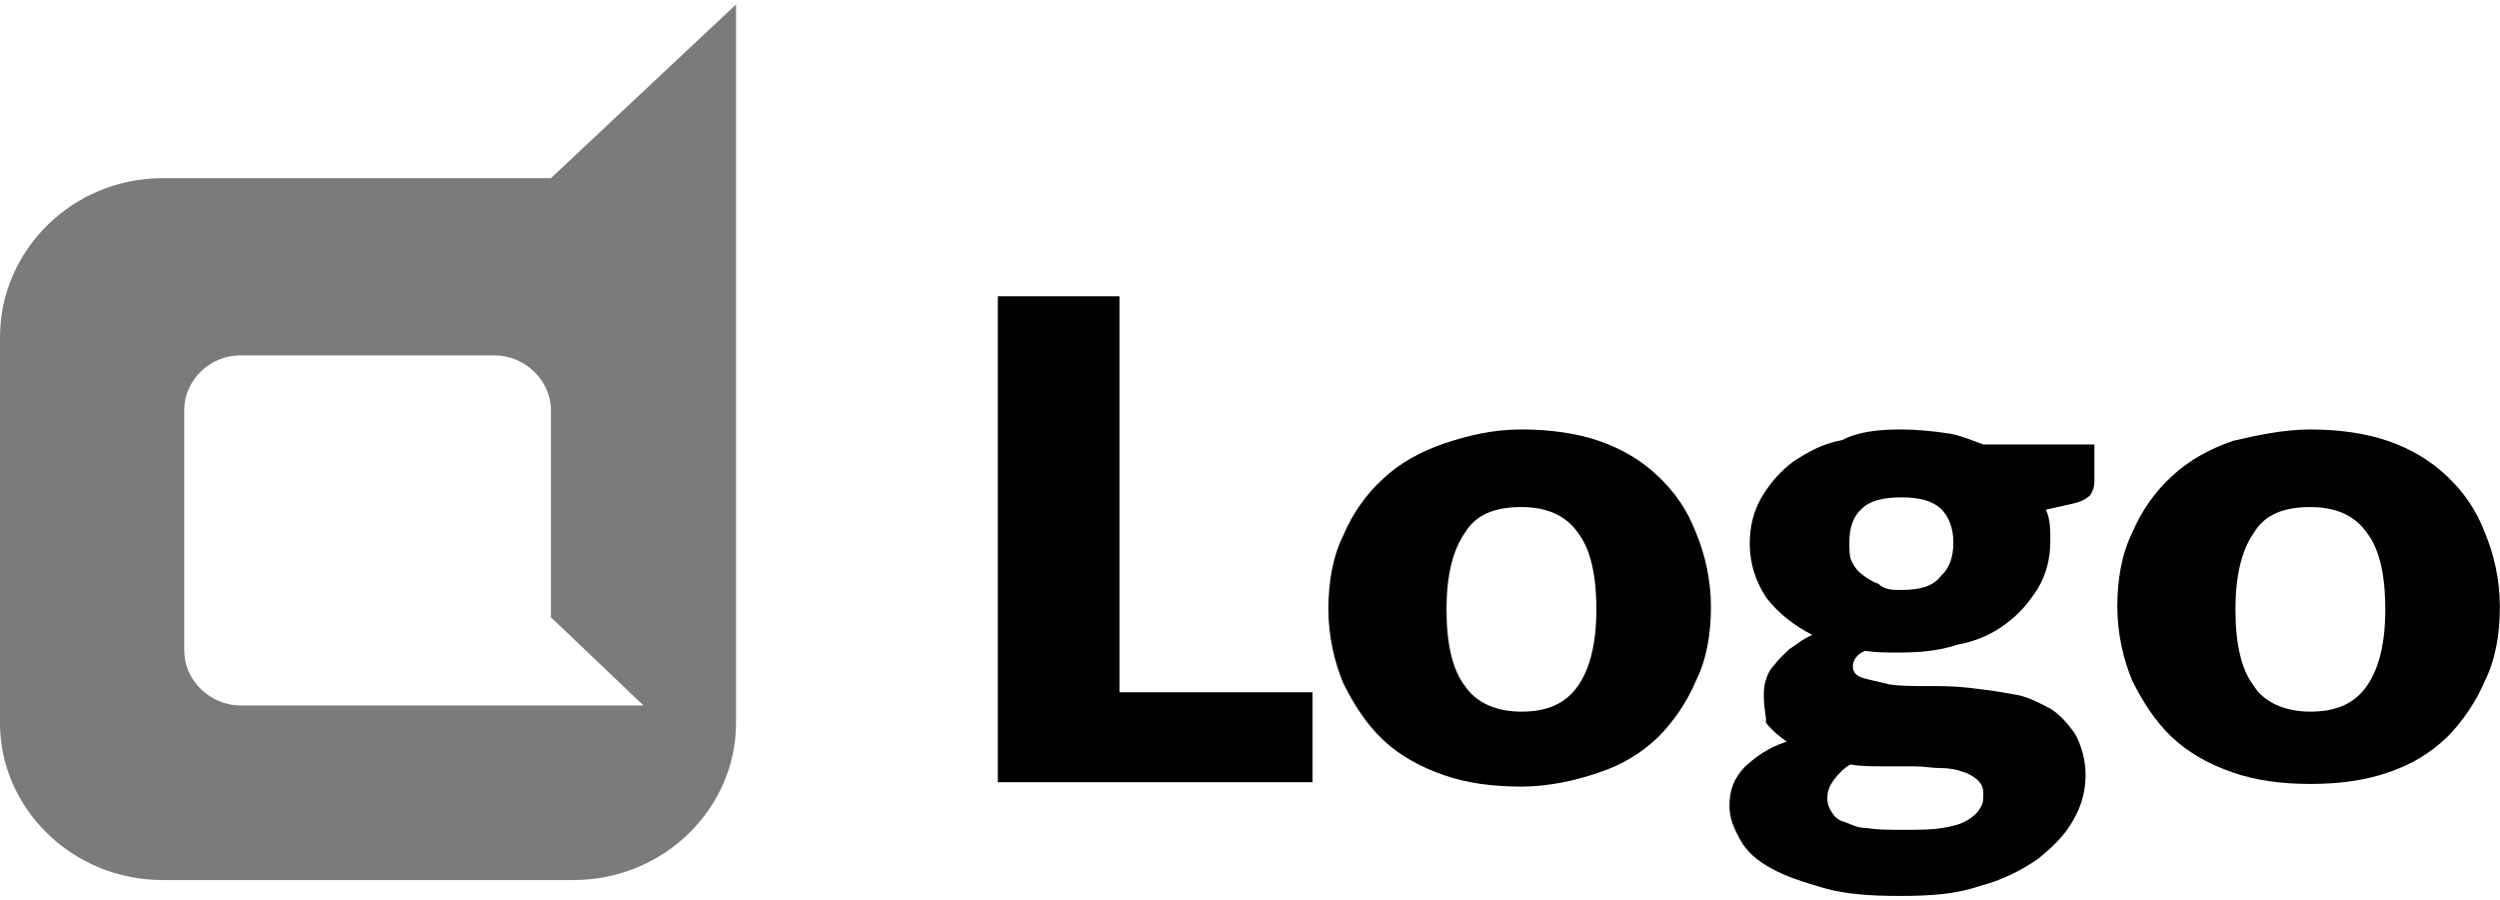
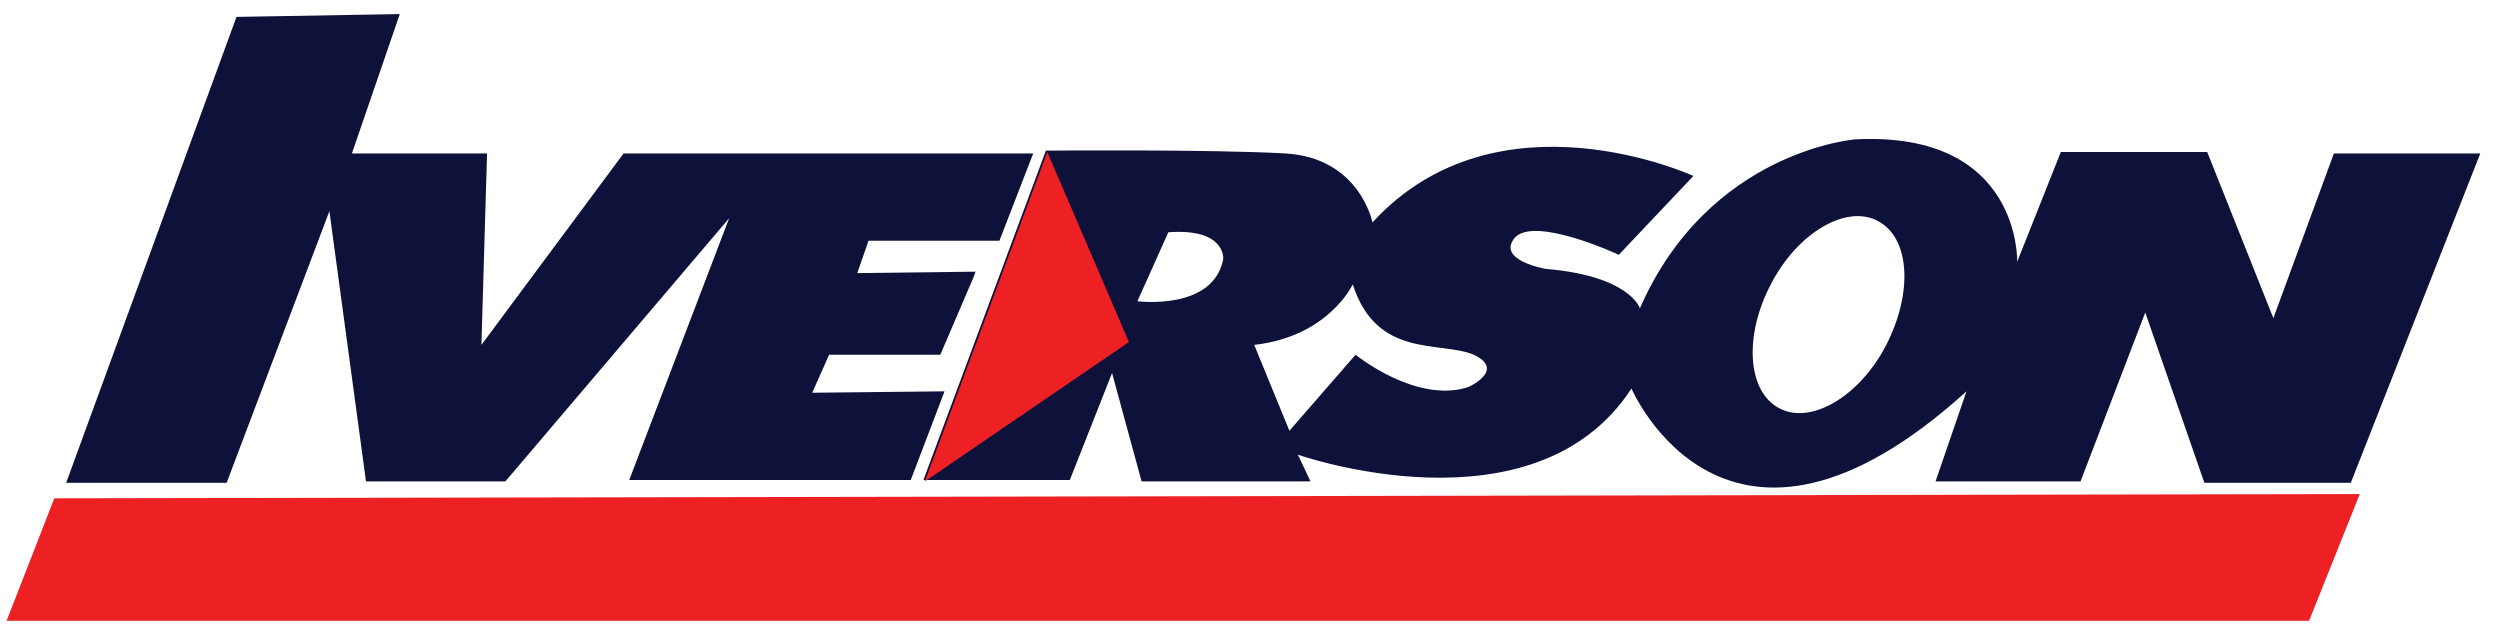
- <svg xmlns="http://www.w3.org/2000/svg" xmlns:xlink="http://www.w3.org/1999/xlink" version="1.1" id="Layer_1" x="0px" y="0px" viewBox="0 0 283.5 102" style="enable-background:new 0 0 283.5 102;" xml:space="preserve">
+ <svg xmlns="http://www.w3.org/2000/svg" version="1.1" id="Layer_1" x="0px" y="0px" viewBox="0 0 177.6 45.3" style="enable-background:new 0 0 177.6 45.3;" xml:space="preserve">
  <style type="text/css">
- 	.st0{clip-path:url(#XMLID_36_);}
- 	.st1{clip-path:url(#XMLID_37_);fill:#010101;}
- 	.st2{clip-path:url(#SVGID_2_);}
- 	.st3{clip-path:url(#XMLID_38_);fill:#010101;}
- 	.st4{clip-path:url(#SVGID_4_);}
- 	.st5{clip-path:url(#XMLID_39_);fill:#010101;}
- 	.st6{clip-path:url(#SVGID_6_);}
- 	.st7{clip-path:url(#XMLID_40_);fill:#010101;}
- 	.st8{clip-path:url(#SVGID_8_);}
- 	.st9{clip-path:url(#XMLID_41_);fill:#7B7B7B;}
+ 	.st0{fill:#0E113A;}
+ 	.st1{fill:#ED2024;}
+ 	.st2{fill:#ED2024;stroke:#ED2024;}
</style>
-   <g id="XMLID_21_">
-     <g>
-       <defs>
-         <polygon id="XMLID_18_" points="127,78.5 148.9,78.5 148.9,88.7 113.2,88.7 113.2,33.6 127,33.6    " />
-       </defs>
-       <clipPath id="XMLID_36_">
-         <use xlink:href="#XMLID_18_" style="overflow:visible;" />
-       </clipPath>
-       <g class="st0">
-         <defs>
-           <rect id="XMLID_19_" x="-1501.1" y="-110" width="2945" height="2666.8" />
-         </defs>
-         <clipPath id="XMLID_37_">
-           <use xlink:href="#XMLID_19_" style="overflow:visible;" />
-         </clipPath>
-         <rect id="XMLID_20_" x="103" y="23.3" class="st1" width="56.1" height="75.6" />
-       </g>
-     </g>
-     <g>
-       <defs>
-         <path id="SVGID_1_" d="M172.6,80.7c2.9,0,5-0.9,6.4-2.9c1.4-2,2.1-4.9,2.1-8.7c0-4-0.7-6.9-2.1-8.7c-1.4-2-3.6-2.9-6.4-2.9     c-3.1,0-5.2,0.9-6.4,2.9c-1.4,2-2.1,4.9-2.1,8.7c0,4,0.7,6.9,2.1,8.7C167.4,79.6,169.6,80.7,172.6,80.7z M172.6,48.7     c3.1,0,6.2,0.4,8.8,1.3c2.6,0.9,4.8,2.2,6.7,4c1.9,1.8,3.3,3.8,4.3,6.4c1,2.4,1.7,5.3,1.7,8.4s-0.5,6-1.7,8.4     c-1,2.4-2.6,4.7-4.3,6.4c-1.9,1.8-4,3.1-6.7,4c-2.6,0.9-5.7,1.6-8.8,1.6c-3.3,0-6.2-0.4-8.8-1.3c-2.6-0.9-5-2.2-6.9-4     s-3.3-4-4.5-6.4c-1-2.4-1.7-5.3-1.7-8.4s0.5-6,1.7-8.4c1-2.4,2.6-4.7,4.5-6.4c1.9-1.8,4.3-3.1,6.9-4     C166.5,49.4,169.3,48.7,172.6,48.7z" />
-       </defs>
-       <clipPath id="SVGID_2_">
-         <use xlink:href="#SVGID_1_" style="overflow:visible;" />
-       </clipPath>
-       <g class="st2">
-         <defs>
-           <rect id="XMLID_16_" x="-1501.1" y="-110" width="2945" height="2666.8" />
-         </defs>
-         <clipPath id="XMLID_38_">
-           <use xlink:href="#XMLID_16_" style="overflow:visible;" />
-         </clipPath>
-         <rect id="XMLID_17_" x="140.5" y="38.5" class="st3" width="63.7" height="61.1" />
-       </g>
-     </g>
-     <g>
-       <defs>
-         <path id="SVGID_3_" d="M215.7,66.9c2.1,0,3.6-0.4,4.5-1.6c1-0.9,1.4-2.2,1.4-3.8c0-1.6-0.5-2.9-1.4-3.8c-1-0.9-2.4-1.3-4.5-1.3     c-2.1,0-3.6,0.4-4.5,1.3c-1,0.9-1.4,2.2-1.4,3.8c0,0.7,0,1.6,0.2,2c0.2,0.4,0.5,1.1,1.2,1.6c0.5,0.4,1.2,0.9,1.9,1.1     C213.8,66.9,214.7,66.9,215.7,66.9z M225,90c0-0.7-0.2-1.1-0.7-1.6c-0.5-0.4-1-0.7-1.7-0.9c-0.5-0.2-1.4-0.4-2.4-0.4     c-1,0-1.9-0.2-3.1-0.2h-3.6c-1.2,0-2.4,0-3.6-0.2c-0.7,0.4-1.4,1.1-1.9,1.8c-0.5,0.7-0.7,1.3-0.7,2c0,0.7,0.2,1.1,0.5,1.6     s0.7,0.9,1.4,1.1c0.7,0.2,1.4,0.7,2.6,0.7c1.2,0.2,2.4,0.2,4,0.2c1.9,0,3.3,0,4.5-0.2s2.1-0.4,2.9-0.9c0.7-0.4,1.2-0.9,1.4-1.3     C225,91.1,225,90.7,225,90z M215.7,48.7c1.7,0,3.6,0.2,5,0.4c1.7,0.2,3.1,0.9,4.3,1.3h12.6v4.2c0,0.7-0.2,1.1-0.5,1.6     c-0.5,0.4-1,0.7-1.9,0.9l-3.1,0.7c0.5,1.1,0.5,2.2,0.5,3.6c0,2-0.5,3.8-1.4,5.3c-1,1.6-2.1,2.9-3.6,4c-1.4,1.1-3.3,2-5.5,2.4     c-2.1,0.7-4.3,0.9-6.7,0.9c-1.4,0-2.6,0-3.8-0.2c-1,0.4-1.4,1.1-1.4,1.8c0,0.7,0.5,1.1,1.2,1.3c0.7,0.2,1.7,0.4,2.9,0.7     c1.2,0.2,2.6,0.2,4.3,0.2c1.7,0,3.1,0,4.8,0.2c1.7,0.2,3.3,0.4,4.8,0.7c1.7,0.2,2.9,0.9,4.3,1.6c1.2,0.7,2.1,1.8,2.9,2.9     c0.7,1.3,1.2,2.9,1.2,4.7s-0.5,3.6-1.4,5.1c-1,1.8-2.4,3.1-4,4.4c-1.9,1.3-4,2.4-6.7,3.1c-2.6,0.9-5.5,1.1-9,1.1     c-3.3,0-6.2-0.2-8.6-0.9c-2.4-0.7-4.3-1.3-5.9-2.2c-1.7-0.9-2.9-2-3.6-3.3c-0.7-1.3-1.2-2.4-1.2-3.8c0-1.8,0.5-3.1,1.7-4.4     c1.2-1.1,2.6-2.2,4.8-2.9c-1-0.7-1.7-1.3-2.4-2.2c0.2-0.2-0.2-1.3-0.2-2.9c0-0.7,0-1.1,0.2-1.8c0.2-0.7,0.5-1.3,1-1.8     c0.5-0.7,1-1.1,1.7-1.8c0.7-0.4,1.4-1.1,2.6-1.6c-2.1-1.1-3.8-2.4-5.2-4.2c-1.2-1.8-1.9-3.8-1.9-6.2c0-2,0.5-3.8,1.4-5.3     s2.1-2.9,3.6-4c1.7-1.1,3.3-2,5.5-2.4C210.9,48.9,213.3,48.7,215.7,48.7z" />
-       </defs>
-       <clipPath id="SVGID_4_">
-         <use xlink:href="#SVGID_3_" style="overflow:visible;" />
-       </clipPath>
-       <g class="st4">
-         <defs>
-           <rect id="XMLID_12_" x="-1501.1" y="-110" width="2945" height="2666.8" />
-         </defs>
-         <clipPath id="XMLID_39_">
-           <use xlink:href="#XMLID_12_" style="overflow:visible;" />
-         </clipPath>
-         <rect id="XMLID_13_" x="185.7" y="38.5" class="st5" width="62.1" height="73.4" />
-       </g>
-     </g>
-     <g>
-       <defs>
-         <path id="SVGID_5_" d="M262.1,80.7c2.9,0,5-0.9,6.4-2.9c1.4-2,2.1-4.9,2.1-8.7c0-4-0.7-6.9-2.1-8.7c-1.4-2-3.6-2.9-6.4-2.9     c-3.1,0-5.2,0.9-6.4,2.9c-1.4,2-2.1,4.9-2.1,8.7c0,4,0.7,6.9,2.1,8.7C256.8,79.6,259.2,80.7,262.1,80.7z M262.1,48.7     c3.1,0,6.2,0.4,8.8,1.3c2.6,0.9,4.8,2.2,6.7,4c1.9,1.8,3.3,3.8,4.3,6.4c1,2.4,1.7,5.3,1.7,8.4s-0.5,6-1.7,8.4     c-1,2.4-2.6,4.7-4.3,6.4c-1.9,1.8-4,3.1-6.7,4c-2.6,0.9-5.5,1.3-8.8,1.3s-6.2-0.4-8.8-1.3c-2.6-0.9-5-2.2-6.9-4     c-1.9-1.8-3.3-4-4.5-6.4c-1-2.4-1.7-5.3-1.7-8.4s0.5-6,1.7-8.4c1-2.4,2.6-4.7,4.5-6.4c1.9-1.8,4.3-3.1,6.9-4     C255.9,49.4,259,48.7,262.1,48.7z" />
-       </defs>
-       <clipPath id="SVGID_6_">
-         <use xlink:href="#SVGID_5_" style="overflow:visible;" />
-       </clipPath>
-       <g class="st6">
-         <defs>
-           <rect id="XMLID_7_" x="-1501.1" y="-110" width="2945" height="2666.8" />
-         </defs>
-         <clipPath id="XMLID_40_">
-           <use xlink:href="#XMLID_7_" style="overflow:visible;" />
-         </clipPath>
-         <rect id="XMLID_8_" x="230" y="38.5" class="st7" width="63.7" height="60.9" />
-       </g>
-     </g>
-     <g>
-       <defs>
-         <path id="SVGID_7_" d="M62.5,70V46.5c0-3.3-2.9-6.2-6.4-6.2H27.3c-3.6,0-6.4,2.9-6.4,6.2v27.3c0,3.3,2.9,6.2,6.4,6.2H73L62.5,70z      M18.5,20.2h44L83.5,0.5V82c0,9.6-8.1,17.8-18.5,17.8H18.5C8.1,99.8,0,91.6,0,82V38.2C0,28.5,8.1,20.2,18.5,20.2z" />
-       </defs>
-       <clipPath id="SVGID_8_">
-         <use xlink:href="#SVGID_7_" style="overflow:visible;" />
-       </clipPath>
-       <g class="st8">
-         <defs>
-           <rect id="XMLID_3_" x="-1501.1" y="-110" width="2945" height="2666.8" />
-         </defs>
-         <clipPath id="XMLID_41_">
-           <use xlink:href="#XMLID_3_" style="overflow:visible;" />
-         </clipPath>
-         <rect id="XMLID_4_" x="-10.2" y="-9.8" class="st9" width="103.9" height="119.8" />
-       </g>
-     </g>
+   <g id="XMLID_9_">
+     <polyline id="XMLID_7_" class="st0" points="4.5,34.3 16.1,34.3 23.4,15 26,34.2 35.9,34.2 51.8,15.5 44.7,34.1 64.7,34.1    67.1,27.8 57.7,27.9 58.9,25.2 66.8,25.2 69.2,19.6 69.3,19.3 60.9,19.4 61.7,17.1 71,17.1 73.4,10.9 44.3,10.9 34.2,24.5    34.6,10.9 25,10.9 28.4,1 16.8,1.2 4.7,34.3  " />
+     <path id="XMLID_12_" class="st0" d="M165.8,10.9l-4.3,11.7l-4.7-11.8h-10.4l-3.1,7.8c0,0,0.3-9.3-11.5-8.7c0,0-10.4,0.8-15.3,12   c0,0-0.7-2.3-6.7-2.8c0,0-3.5-0.6-2.2-2.2c1.4-1.6,7.4,1.2,7.4,1.2l5.3-5.6c0,0-13.9-6.4-22.8,3.3c0,0-0.9-4.6-6.2-4.9   c-5.3-0.3-17-0.2-17-0.2l-8.7,23.4H76l3-7.6l2.1,7.7h12l-0.9-1.9c0,0,16.8,5.9,23.7-4.7c0,0,6.7,15.7,23.8,0.2l-2.2,6.4h10.3   l4.6-12l4.2,12.1h10.4l9.2-23.4L165.8,10.9z M86.9,18.4c-0.7,3.7-6.1,3-6.1,3l2.2-4.9C87.1,16.2,86.9,18.4,86.9,18.4z M104.3,27.5   c-3.7,1.2-8-2.3-8-2.3l-4.7,5.4l-2.5-6.1c5.3-0.6,7-4.3,7-4.3c1.7,5.3,6.2,4,8.6,5C107,26.3,104.3,27.5,104.3,27.5z M134,24.5   c-1.9,3.7-5.4,5.7-7.6,4.5c-2.3-1.2-2.5-5.2-0.6-8.8c1.9-3.7,5.4-5.7,7.6-4.5C135.7,16.9,135.9,20.8,134,24.5z" />
+     <polygon id="XMLID_2_" class="st1" points="74.4,10.8 80.2,24.3 65.7,34.2  " />
+     <polygon id="XMLID_8_" class="st2" points="4.2,35.9 1.2,43.6 163.7,43.6 166.9,35.6  " />
  </g>
</svg>
